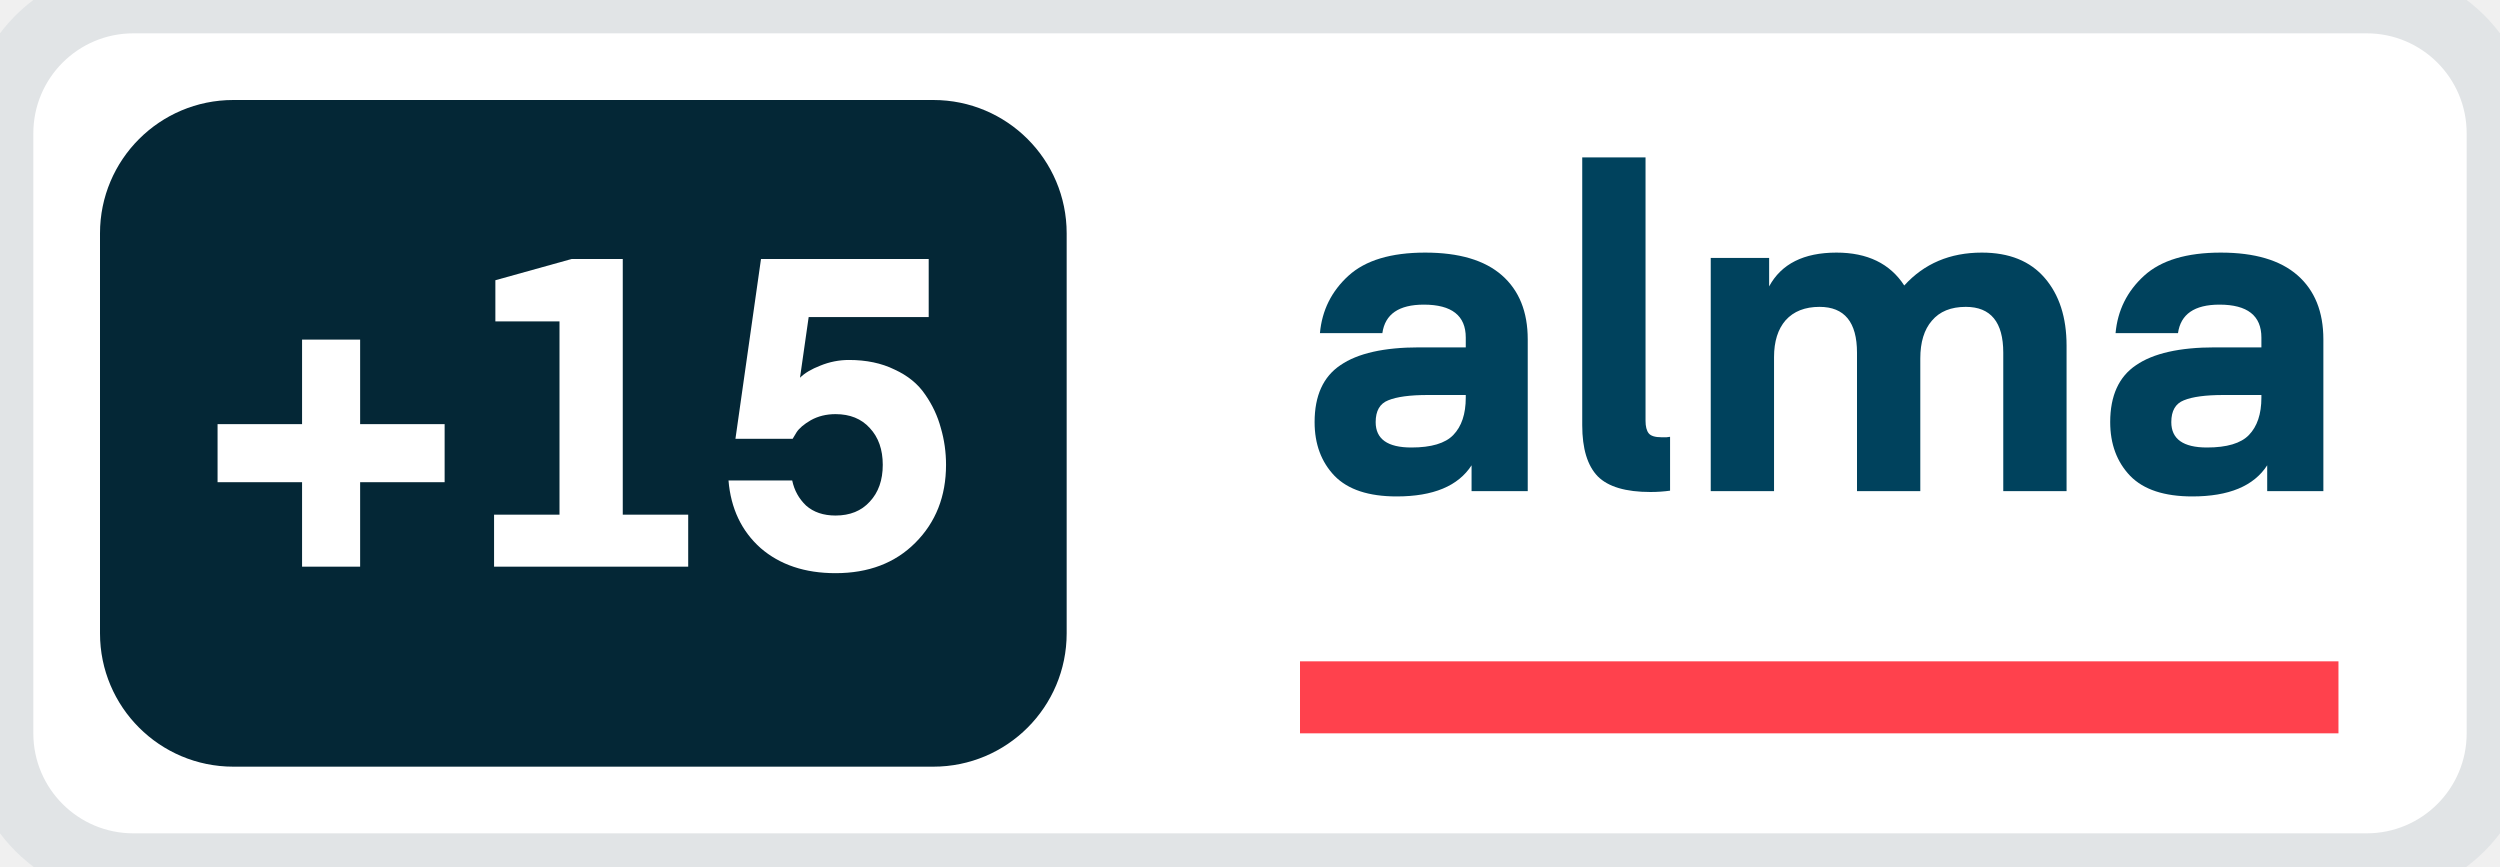
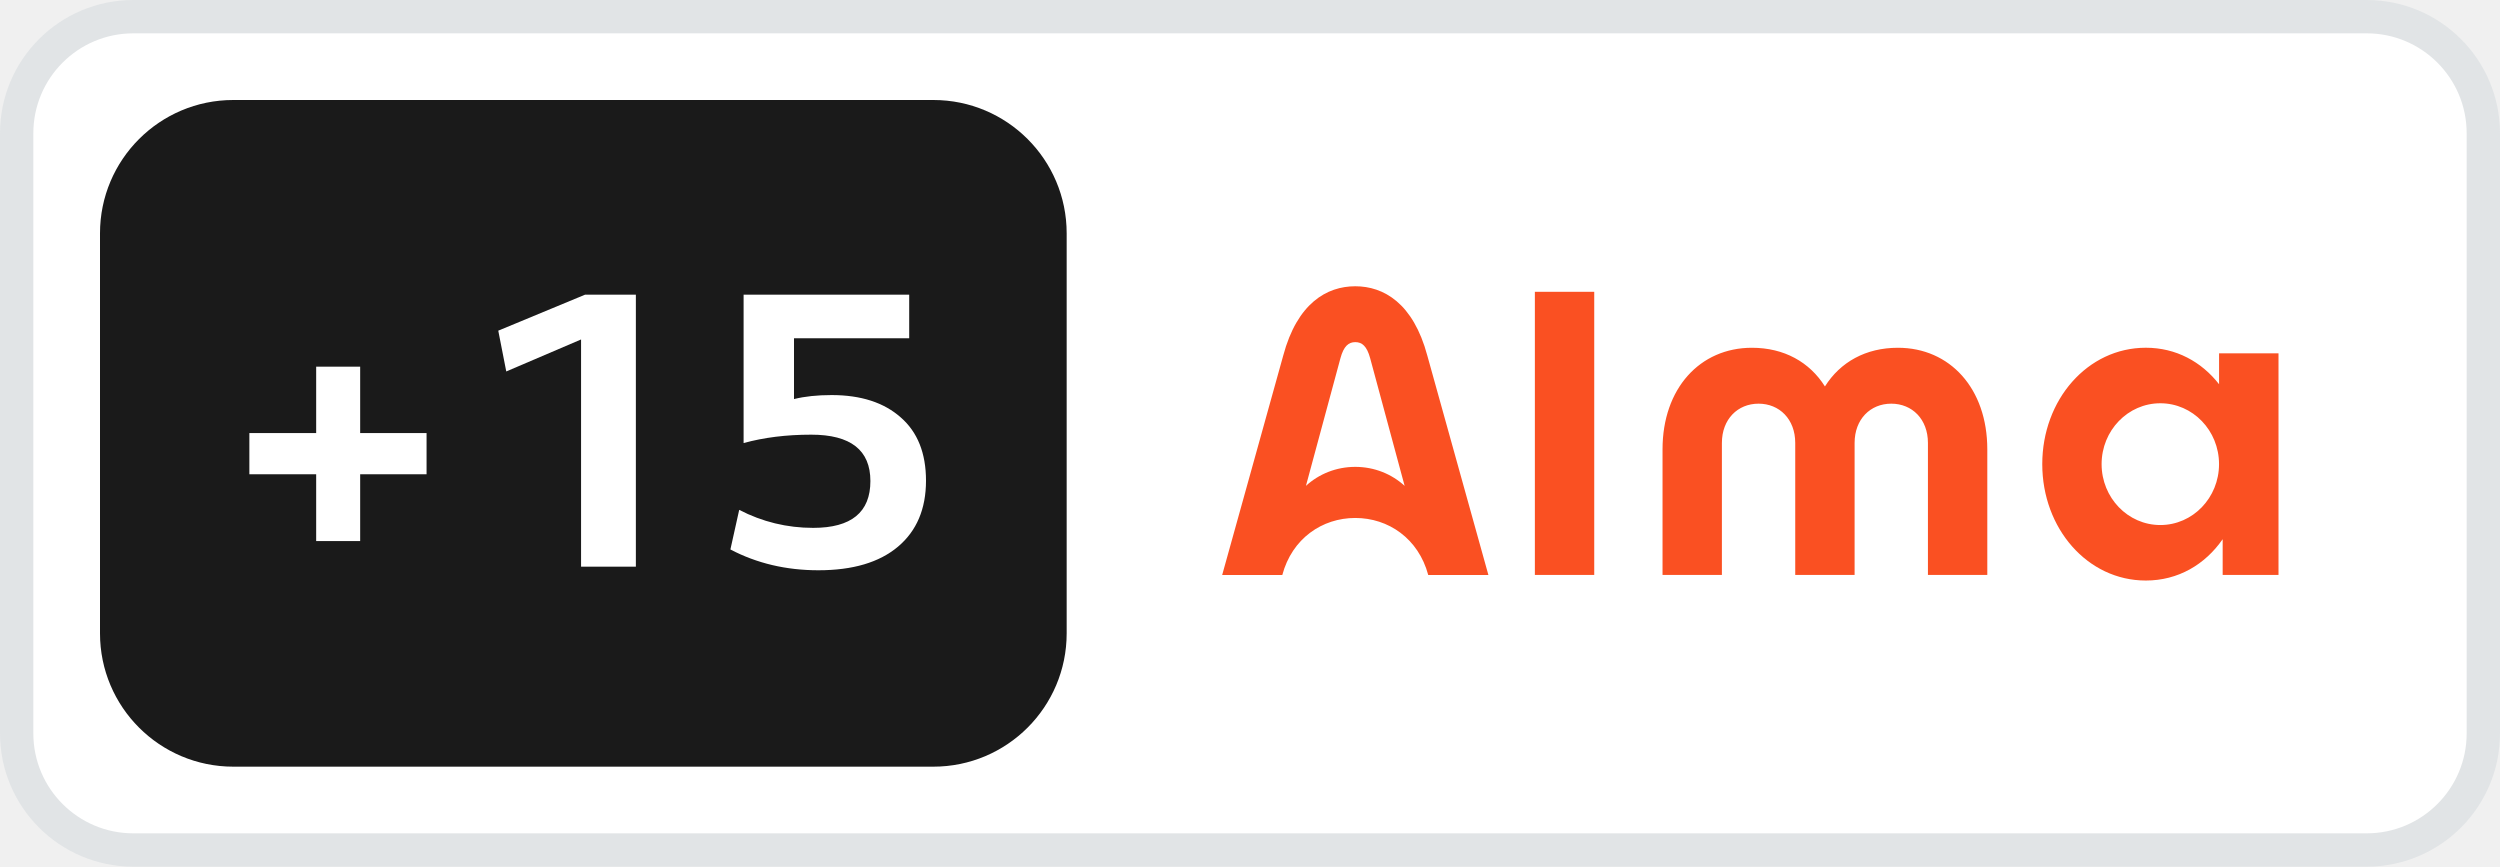
<svg xmlns="http://www.w3.org/2000/svg" width="75" height="26" viewBox="0 0 75 26" fill="none">
-   <path d="M0 4C0 1.791 1.791 0 4 0H71C73.209 0 75 1.791 75 4V22C75 24.209 73.209 26 71 26H4C1.791 26 0 24.209 0 22V4Z" fill="white" />
-   <rect x="3" y="3" width="29" height="20" rx="4" fill="#042736" />
-   <path d="M9.062 10.188H10.804V12.723H13.339V14.465H10.804V17H9.062V14.465H6.527V12.723H9.062V10.188ZM20.646 15.44V17H14.822V15.44H16.785V9.642H14.861V8.407L17.149 7.77H18.683V15.44H20.646ZM22.063 13.165L22.83 7.77H27.861V9.512H24.26L24 11.332C24.139 11.193 24.343 11.072 24.611 10.968C24.889 10.855 25.174 10.799 25.469 10.799C25.989 10.799 26.444 10.894 26.834 11.085C27.233 11.267 27.541 11.518 27.757 11.839C27.974 12.151 28.13 12.485 28.225 12.84C28.329 13.195 28.381 13.564 28.381 13.945C28.381 14.89 28.073 15.67 27.458 16.285C26.852 16.892 26.054 17.195 25.066 17.195C24.148 17.195 23.398 16.944 22.817 16.441C22.245 15.93 21.924 15.254 21.855 14.413H23.766C23.827 14.708 23.965 14.959 24.182 15.167C24.407 15.366 24.702 15.466 25.066 15.466C25.5 15.466 25.842 15.327 26.093 15.05C26.353 14.773 26.483 14.404 26.483 13.945C26.483 13.486 26.353 13.117 26.093 12.84C25.842 12.563 25.5 12.424 25.066 12.424C24.789 12.424 24.542 12.485 24.325 12.606C24.117 12.727 23.974 12.849 23.896 12.97L23.779 13.165H22.063Z" fill="white" />
-   <g clip-path="url(#clip0)">
-     <path d="M43.973 11.93V11.85H42.836C42.3 11.85 41.904 11.903 41.645 12.01C41.395 12.108 41.27 12.326 41.27 12.664C41.27 13.171 41.627 13.425 42.341 13.425C42.938 13.425 43.357 13.3 43.598 13.051C43.848 12.793 43.973 12.419 43.973 11.93ZM41.899 14.893C41.061 14.893 40.441 14.689 40.039 14.279C39.638 13.861 39.438 13.322 39.438 12.664C39.438 11.872 39.696 11.302 40.213 10.955C40.731 10.599 41.52 10.421 42.581 10.421H43.973V10.127C43.973 9.469 43.553 9.139 42.715 9.139C41.966 9.139 41.551 9.424 41.471 9.994H39.598C39.66 9.309 39.946 8.735 40.454 8.272C40.963 7.809 41.73 7.578 42.755 7.578C43.772 7.578 44.539 7.805 45.056 8.258C45.574 8.712 45.832 9.353 45.832 10.181V14.733H44.147V13.959C43.745 14.582 42.996 14.893 41.899 14.893Z" fill="#00425D" />
-     <path d="M50.102 13.104V14.72C49.915 14.746 49.719 14.76 49.514 14.76C48.773 14.76 48.247 14.604 47.935 14.293C47.623 13.972 47.467 13.46 47.467 12.757V4.721H49.366V12.624C49.366 12.793 49.398 12.918 49.46 12.998C49.523 13.078 49.652 13.118 49.848 13.118C49.893 13.118 49.942 13.118 49.995 13.118C50.058 13.109 50.093 13.104 50.102 13.104Z" fill="#00425D" />
-     <path d="M57.609 10.755V14.733H55.71V10.581C55.71 9.665 55.335 9.206 54.586 9.206C54.149 9.206 53.81 9.34 53.569 9.607C53.337 9.874 53.221 10.243 53.221 10.715V14.733H51.322V7.738H53.074V8.592C53.44 7.916 54.113 7.578 55.094 7.578C56.022 7.578 56.7 7.907 57.128 8.565C57.725 7.907 58.501 7.578 59.456 7.578C60.276 7.578 60.905 7.831 61.342 8.339C61.779 8.846 61.997 9.522 61.997 10.368V14.733H60.098V10.581C60.098 9.665 59.723 9.206 58.974 9.206C58.528 9.206 58.189 9.344 57.957 9.62C57.725 9.887 57.609 10.265 57.609 10.755Z" fill="#00425D" />
-     <path d="M67.842 11.93V11.85H66.704C66.169 11.85 65.772 11.903 65.514 12.01C65.264 12.108 65.139 12.326 65.139 12.664C65.139 13.171 65.496 13.425 66.21 13.425C66.807 13.425 67.226 13.3 67.467 13.051C67.717 12.793 67.842 12.419 67.842 11.93ZM65.768 14.893C64.93 14.893 64.31 14.689 63.908 14.279C63.507 13.861 63.306 13.322 63.306 12.664C63.306 11.872 63.565 11.302 64.082 10.955C64.6 10.599 65.389 10.421 66.45 10.421H67.842V10.127C67.842 9.469 67.422 9.139 66.584 9.139C65.835 9.139 65.42 9.424 65.34 9.994H63.467C63.529 9.309 63.815 8.735 64.323 8.272C64.832 7.809 65.599 7.578 66.624 7.578C67.641 7.578 68.408 7.805 68.925 8.258C69.443 8.712 69.701 9.353 69.701 10.181V14.733H68.016V13.959C67.614 14.582 66.865 14.893 65.768 14.893Z" fill="#00425D" />
-     <rect x="39" y="19.84" width="31.154" height="2.211" fill="#FF414D" />
-   </g>
-   <path d="M4 1H71V-1H4V1ZM74 4V22H76V4H74ZM71 25H4V27H71V25ZM1 22V4H-1V22H1ZM4 25C2.343 25 1 23.657 1 22H-1C-1 24.761 1.239 27 4 27V25ZM74 22C74 23.657 72.657 25 71 25V27C73.761 27 76 24.761 76 22H74ZM71 1C72.657 1 74 2.343 74 4H76C76 1.239 73.761 -1 71 -1V1ZM4 -1C1.239 -1 -1 1.239 -1 4H1C1 2.343 2.343 1 4 1V-1Z" fill="#E1E4E6" />
-   <defs>
-     <clipPath id="clip0">
-       <rect width="31.154" height="18" fill="white" transform="translate(39 4)" />
-     </clipPath>
-   </defs>
+   <rect x="0.5" y="0.5" width="74" height="25" rx="3.5" fill="white" />
+   <rect x="3" y="3" width="29" height="20" rx="4" fill="#1A1A1A" />
+   <path d="M9.485 14.228H7.481V12.992H9.485V11H10.805V12.992H12.797V14.228H10.805V16.232H9.485V14.228ZM15.188 11.144L14.948 9.92L17.552 8.84H19.076V17H17.432V10.184L15.188 11.144ZM24.396 15.836C25.54 15.836 26.112 15.368 26.112 14.432C26.112 13.504 25.52 13.04 24.336 13.04C23.592 13.04 22.916 13.124 22.308 13.292V8.84H27.276V10.148H23.82V11.972C24.14 11.892 24.516 11.852 24.948 11.852C25.828 11.852 26.52 12.076 27.024 12.524C27.528 12.964 27.78 13.596 27.78 14.42C27.78 15.268 27.5 15.928 26.94 16.4C26.38 16.872 25.584 17.108 24.552 17.108C23.584 17.108 22.704 16.9 21.912 16.484L22.176 15.296C22.872 15.656 23.612 15.836 24.396 15.836Z" fill="white" />
+   <path d="M66.572 10.6V11.527C66.046 10.853 65.282 10.432 64.375 10.432C62.624 10.432 61.268 11.995 61.268 13.924C61.268 15.853 62.624 17.416 64.375 17.416C65.346 17.416 66.153 16.935 66.68 16.176V17.249H68.355V10.6H66.572ZM64.81 15.751C63.837 15.751 63.048 14.933 63.048 13.924C63.048 12.915 63.837 12.098 64.81 12.098C65.783 12.098 66.571 12.915 66.571 13.924C66.571 14.933 65.783 15.751 64.81 15.751ZM46.046 8.755H47.827V17.248H46.046V8.755ZM49.876 13.48C49.876 11.652 51 10.433 52.557 10.433C53.523 10.433 54.287 10.862 54.748 11.593C55.209 10.862 55.972 10.433 56.938 10.433C58.495 10.433 59.619 11.652 59.619 13.48V17.249H57.838V13.288C57.838 12.575 57.364 12.11 56.738 12.11C56.111 12.11 55.638 12.576 55.638 13.288V17.249H53.857V13.288C53.857 12.575 53.383 12.11 52.757 12.11C52.131 12.11 51.657 12.576 51.657 13.288V17.249H49.876V13.48ZM42.82 10.67C42.398 9.092 41.507 8.588 40.658 8.588C39.809 8.588 38.917 9.092 38.496 10.67L36.665 17.25H38.469C38.763 16.151 39.669 15.539 40.658 15.539C41.647 15.539 42.553 16.152 42.847 17.25H44.652L42.82 10.67ZM40.658 14.006C40.083 14.006 39.562 14.223 39.178 14.576L40.213 10.747C40.312 10.381 40.459 10.264 40.659 10.264C40.859 10.264 41.006 10.381 41.105 10.747L42.139 14.576C41.755 14.223 41.233 14.006 40.658 14.006Z" fill="#FA5022" />
+   <rect x="0.5" y="0.5" width="74" height="25" rx="3.5" stroke="#E1E4E6" />
</svg>
